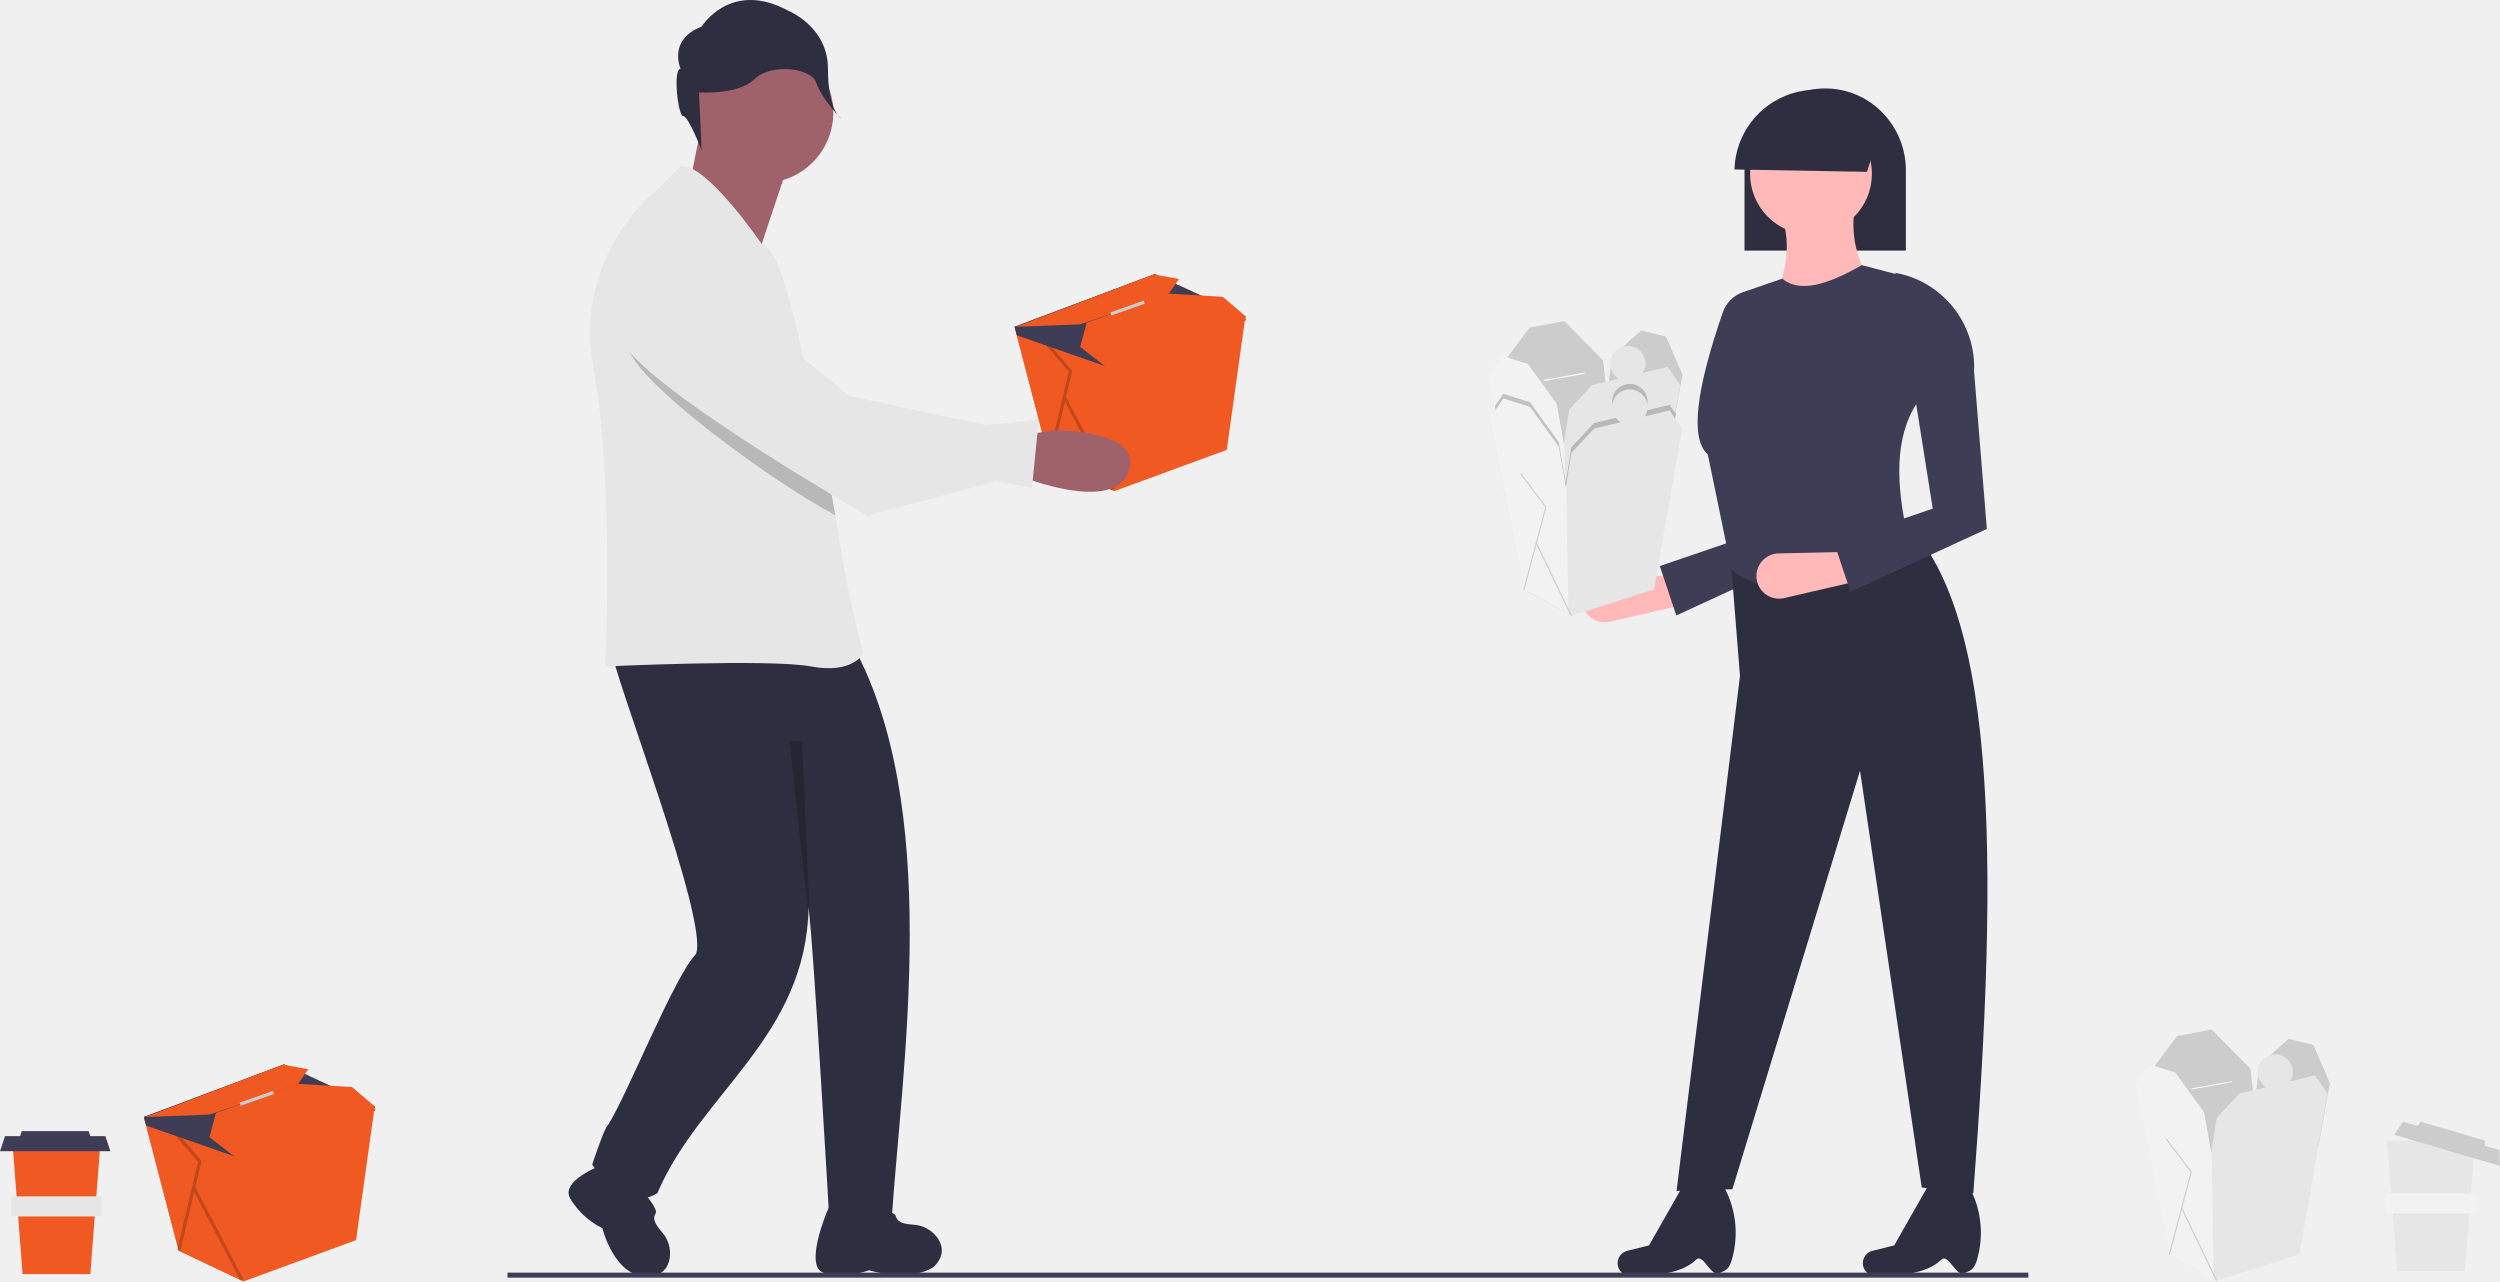
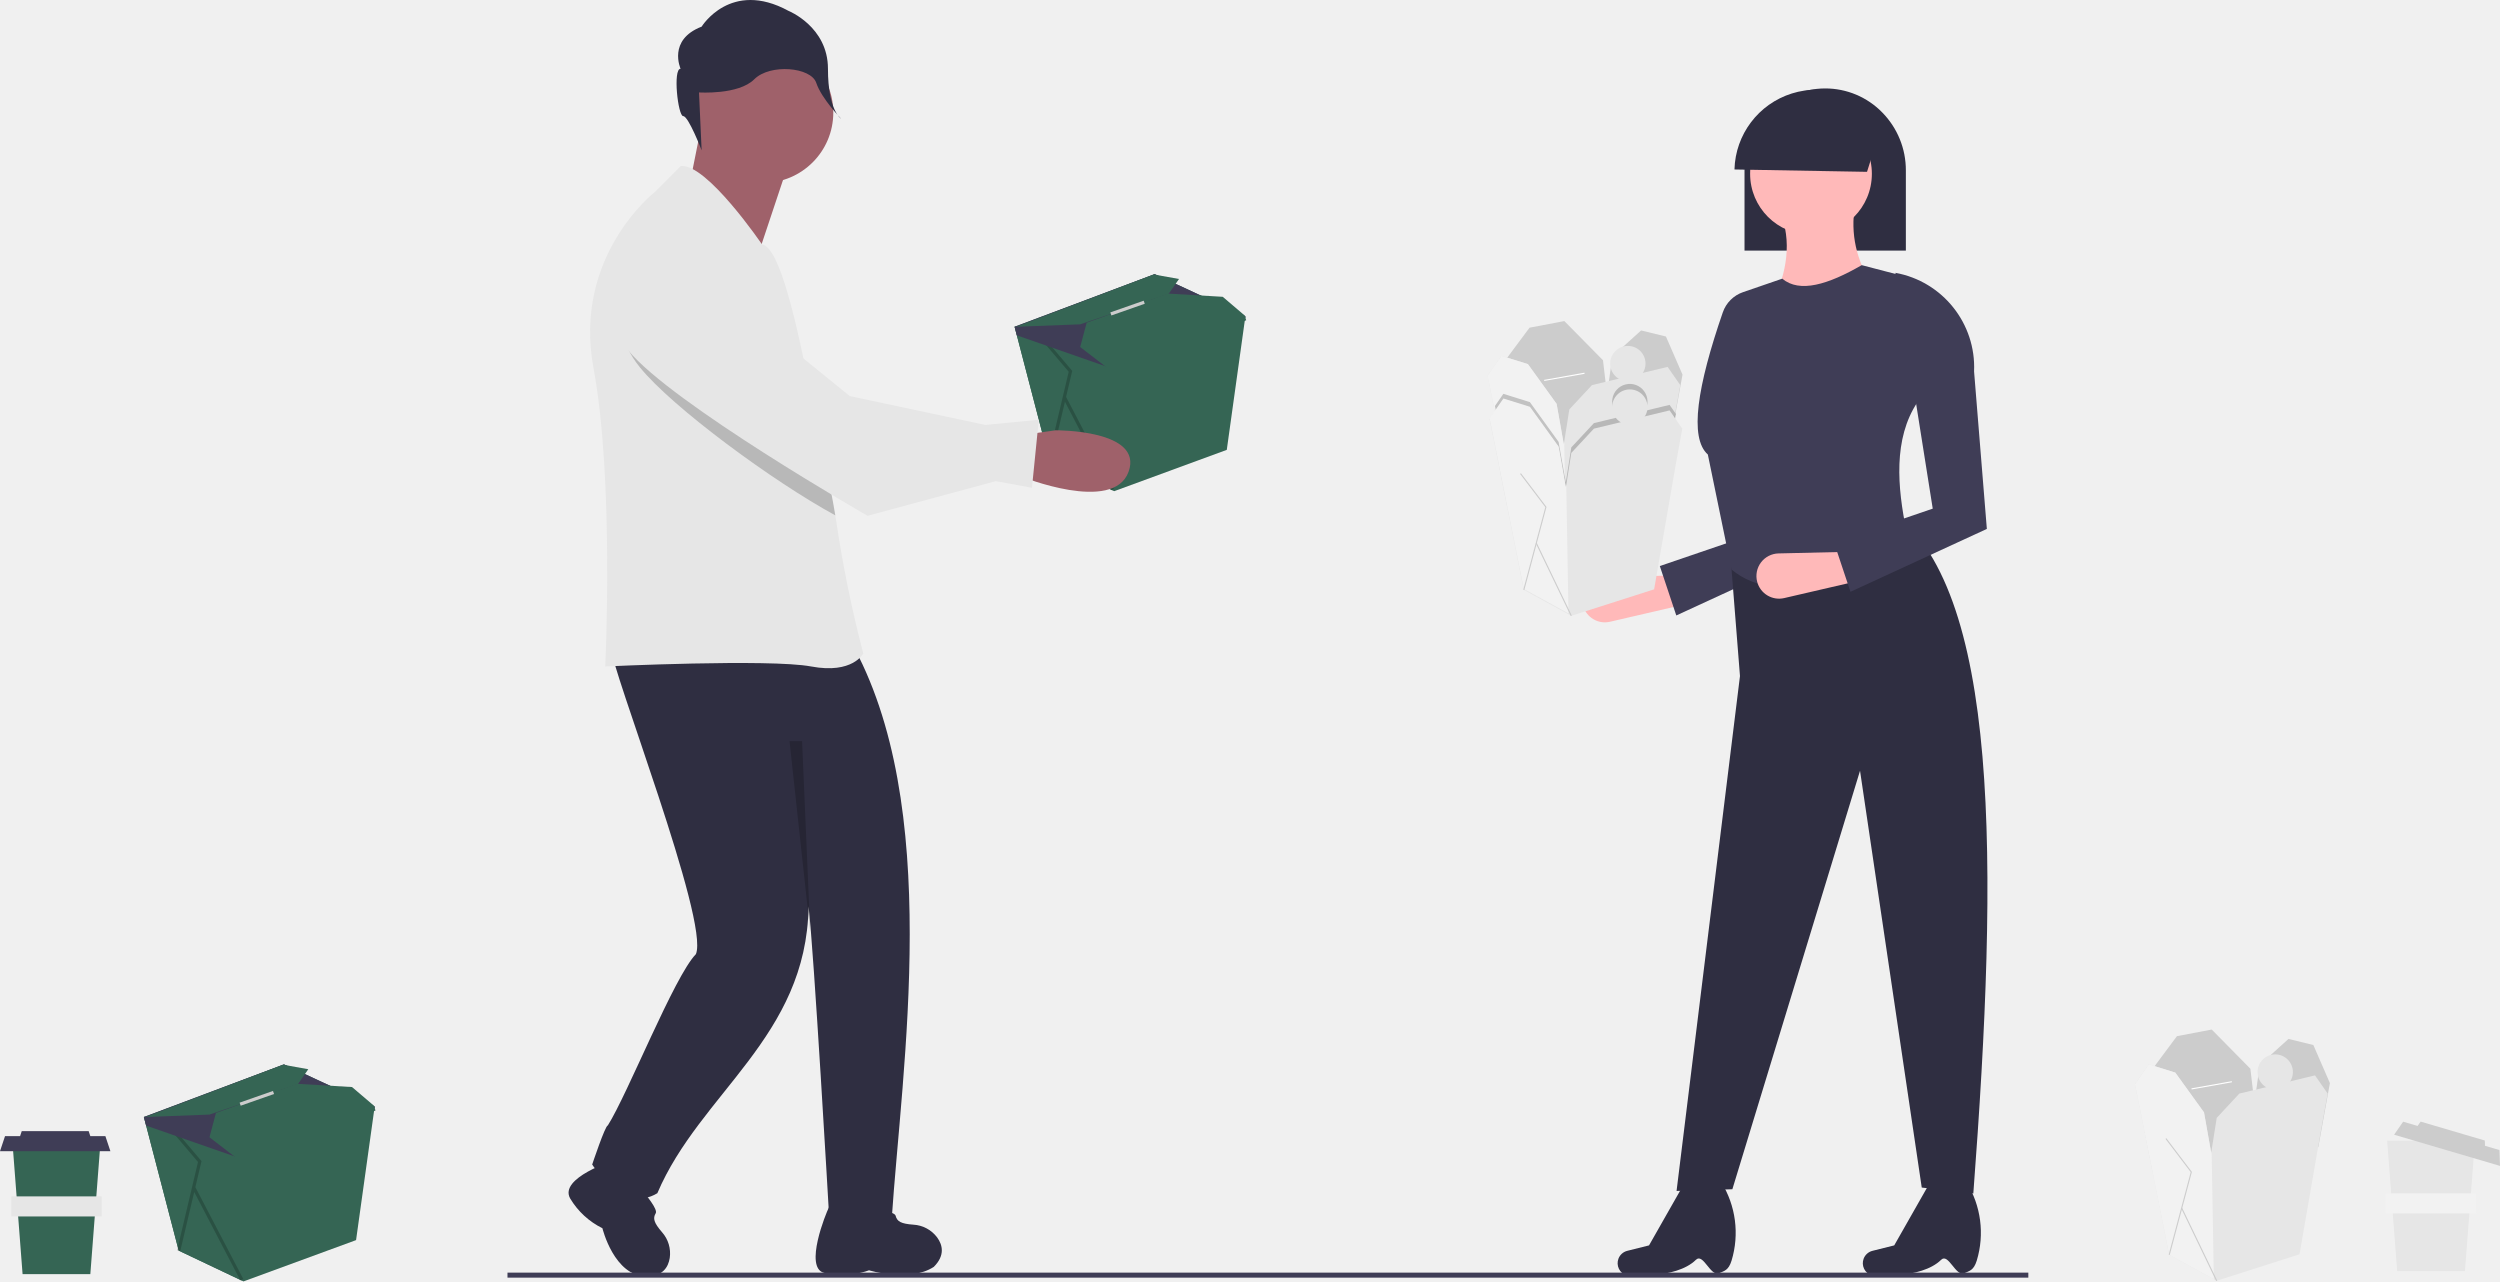
<svg xmlns="http://www.w3.org/2000/svg" width="996.312" height="510.676" viewBox="0 0 996.312 510.676" role="img" artist="Katerina Limpitsouni" source="https://undraw.co/">
-   <polygon points="496.326 126.028 496.3 126.202 496.229 126.705 488.902 179.283 444.038 195.744 443.335 195.408 418.217 183.479 405.229 133.645 404.339 130.224 404.61 130.12 460.176 109.244 496.293 126.008 496.326 126.028" fill="#f15923" />
-   <polygon points="443.335 195.408 418.217 183.479 404.339 130.224 404.61 130.12 440.811 145.393 443.335 195.408" fill="#f15923" />
+   <polygon points="496.326 126.028 496.3 126.202 496.229 126.705 488.902 179.283 444.038 195.744 443.335 195.408 418.217 183.479 405.229 133.645 404.339 130.224 404.61 130.12 460.176 109.244 496.293 126.008 496.326 126.028" fill="#356554" />
+   <polygon points="443.335 195.408 418.217 183.479 404.339 130.224 404.61 130.12 440.811 145.393 443.335 195.408" fill="#356554" />
  <polygon points="443.965 194.8 424.859 158.186 427.313 147.806 415.756 134.197 414.772 135.033 425.906 148.144 417.589 183.33 418.846 183.628 424.405 160.107 442.82 195.397 443.965 194.8" opacity="0.2" />
  <polygon points="496.326 126.673 496.229 126.705 440.811 146.039 405.229 133.645 404.339 130.224 404.61 130.12 460.176 109.244 496.293 126.008 496.3 126.202 496.326 126.673" fill="#3f3d56" />
-   <polygon points="441.779 147.007 430.482 138.293 433.064 128.61 465.34 116.99 487.288 118.281 496.003 125.705 496.648 127.641 441.779 147.007" fill="#f15923" />
-   <polygon points="404.984 130.224 430.482 129.255 444.295 124.567 465.831 116.99 469.859 111.181 459.809 109.382 404.984 130.224" fill="#f15923" />
+   <polygon points="441.779 147.007 430.482 138.293 433.064 128.61 465.34 116.99 487.288 118.281 496.003 125.705 496.648 127.641 441.779 147.007" fill="#356554" />
+   <polygon points="404.984 130.224 430.482 129.255 444.295 124.567 465.831 116.99 469.859 111.181 459.809 109.382 404.984 130.224" fill="#356554" />
  <rect x="544.15" y="316.795" width="14.09" height="1.291" transform="translate(-175.8629 5.76571) rotate(-19.33759)" fill="#ccc" />
  <polygon points="280.668 44.344 274.435 75.507 303.521 97.322 317.026 56.809 280.668 44.344" fill="#9f616a" />
  <circle cx="304.041" cy="44.863" r="28.047" fill="#9f616a" />
  <path d="M345.116,452.035c.128,9.049,39.539,109.757,34.067,122.871-8.626,8.817-27.18,55.747-35.106,68.267-1.038-.001-6.232,15.581-6.232,15.581s12.465,19.737,25.97,11.427c16.98-39.937,59.506-62.211,60.257-114.263,2.053,16.443,8.112,121.989,8.112,121.989s-1.162.493,25,3c4.062-61.258,20.66-165.475-16.5-230.949C429.258,444.764,345.116,452.035,345.116,452.035Z" transform="translate(-101.844 -194.6622)" fill="#2f2e41" />
  <path d="M432.181,675.852c-1.214,2.335-9.924,23.893-1.998,26.054,9.14,2.493,18-1,18-1s16,5,25.792-1.355c4.57-4.57,3.531-8.725,1.35-11.737a12.723,12.723,0,0,0-9.439-5.088c-4.969-.354-6.547-1.275-7.116-3.552C457.939,675.852,432.181,675.852,432.181,675.852Z" transform="translate(-101.844 -194.6622)" fill="#2f2e41" />
  <path d="M346.708,657.027s-22.327,7.05-17.626,15.276a30.913,30.913,0,0,0,12.838,11.839s4.656,19.196,17.582,19.196c6.463,0,8.666-3.672,9.254-7.344a12.723,12.723,0,0,0-3.077-10.272c-3.263-3.764-3.728-5.531-2.52-7.544C364.922,675.241,346.708,657.027,346.708,657.027Z" transform="translate(-101.844 -194.6622)" fill="#2f2e41" />
  <path d="M445.883,455.076s-4.16,8.31-20.78,5.19c-16.62-3.11-82.06,0-82.06,0s3.63-74.27-4.68-118.94,24.41-70.12,24.41-70.12l10.39-10.39c10.39-1.03,32.33,31.21,32.33,31.21,7.22,1.21,13.96,31.9,19.71,60.94.34,1.66.66,3.3.98,4.94,2.65,13.54,6.34,28.61,8.55,42.14.16.96.31,1.91.45,2.86A494.563,494.563,0,0,0,445.883,455.076Z" transform="translate(-101.844 -194.6622)" fill="#e6e6e6" />
  <path d="M373.073,222.061s-5.244-11.537,8.39-16.78c0,0,11.537-18.878,34.61-6.293,0,0,15.732,6.293,15.732,23.073s5.244,19.927,5.244,19.927-7.809-8.011-9.907-14.304-18.41-7.72-24.703-1.428-22.024,5.244-22.024,5.244l1.049,23.073s-5.244-13.634-7.341-13.634S369.927,222.061,373.073,222.061Z" transform="translate(-101.844 -194.6622)" fill="#2f2e41" />
  <path d="M434.733,400.046c-24.78-13.47-64.92-43.01-77.87-58.99-17.07-21.05,1.55-37.05,1.55-37.05,21.11-13.32,46.35,32.38,46.35,32.38l20.44,16.58c.34,1.66.66,3.3.98,4.94C428.833,371.446,432.523,386.516,434.733,400.046Z" transform="translate(-101.844 -194.6622)" opacity="0.2" />
  <path d="M508.706,384.524s36.84,14.956,42.903-1.856-29.086-16.523-29.086-16.523l-13.799,1.955Z" transform="translate(-101.844 -194.6622)" fill="#9f616a" />
  <path d="M353.691,297.165s-18.611,16.009-1.553,37.052,95.451,66.004,95.451,66.004l51.064-13.804,14.451,2.644,2.724-27.131-21.289,2.078L440.497,352.503l-34.46-27.961S374.795,283.852,353.691,297.165Z" transform="translate(-101.844 -194.6622)" fill="#e6e6e6" />
  <polygon points="319.646 295.362 322.902 371.443 314.646 295.362 319.646 295.362" opacity="0.2" />
  <path d="M773.026,435.601l-29.558,6.849a9.017,9.017,0,0,1-10.759-6.5v0a9.017,9.017,0,0,1,8.514-11.3l28.551-.664Z" transform="translate(-101.844 -194.6622)" fill="#ffb9b9" />
  <path d="M769.887,439.939l-6.565-19.694L802.678,406.802l-10.445-91.986h0c18.806,3.419,27.757,18.208,26.918,37.304l5.091,62.769Z" transform="translate(-101.844 -194.6622)" fill="#3f3d56" />
  <path d="M797.079,294.536h64.298V262.56a32.8,32.8,0,0,0-9.417-23.088,31.691,31.691,0,0,0-22.734-9.566,32.199,32.199,0,0,0-32.137,31.8c-.005.293-.01.571-.01.854Z" transform="translate(-101.844 -194.6622)" fill="#2f2e41" />
  <path d="M888.262,670.292l-20.554-2.359L843.111,501.82,792.233,668.608l-22.238.674,25.271-205.199L791.559,417.247l63.009-19.88C899.194,428.521,898.271,538.555,888.262,670.292Z" transform="translate(-101.844 -194.6622)" fill="#2f2e41" />
  <circle cx="721.725" cy="69.275" r="24.26" fill="#ffb9b9" />
  <path d="M847.829,307.74l-41.107,10.782c6.926-13.319,9.142-25.753,5.391-37.064l28.977-4.717A42.278,42.278,0,0,0,847.829,307.74Z" transform="translate(-101.844 -194.6622)" fill="#ffb9b9" />
  <path d="M861.643,406.465c-23.056,14.663-49.914,31.507-69.747,15.162l-9.434-45.824c-7.499-6.679-4.173-27.288,5.964-56.664a12.994,12.994,0,0,1,8.055-8.046l15.632-5.374c6.928,5.826,18.284,2.351,31.673-5.391l15.499,4.043,6.739,50.542C856.296,369.487,857.995,388.894,861.643,406.465Z" transform="translate(-101.844 -194.6622)" fill="#3f3d56" />
  <path d="M842.436,426.166l-29.558,6.849a9.017,9.017,0,0,1-10.759-6.5v0a9.017,9.017,0,0,1,8.514-11.3l28.551-.664Z" transform="translate(-101.844 -194.6622)" fill="#ffb9b9" />
  <path d="M884.69,702.051c-3.452,1.575-6.344-8.189-9.255-5.327-8.145,8.004-27.683,6.21-27.683,6.21a5.091,5.091,0,0,1-3.209-6.635h0a5.091,5.091,0,0,1,3.532-3.152l8.662-2.165,13.6-23.918,14.822-1.876.374.612a38.217,38.217,0,0,1,4.095,31.25C888.396,700.999,886.718,701.125,884.69,702.051Z" transform="translate(-101.844 -194.6622)" fill="#2f2e41" />
  <path d="M786.976,702.051c-3.452,1.575-6.344-8.189-9.255-5.327-8.145,8.004-27.683,6.21-27.683,6.21a5.091,5.091,0,0,1-3.209-6.635h0a5.091,5.091,0,0,1,3.532-3.152l8.662-2.165,13.6-23.918,14.822-1.876.374.612a38.217,38.217,0,0,1,4.095,31.25C790.682,700.999,789.004,701.125,786.976,702.051Z" transform="translate(-101.844 -194.6622)" fill="#2f2e41" />
  <path d="M852.009,243.703l-6.11,19.44-52.826-.939a32.656,32.656,0,0,1,58.936-18.501Z" transform="translate(-101.844 -194.6622)" fill="#2f2e41" />
  <path d="M839.298,430.504l-6.565-19.694,39.355-13.443-14.887-93.979h0a38.237,38.237,0,0,1,31.36,39.297l5.091,62.769Z" transform="translate(-101.844 -194.6622)" fill="#3f3d56" />
  <polygon points="643.455 182.748 602.522 191.551 594.159 151.278 609.564 130.591 623.428 127.95 638.833 143.575 643.455 182.748" fill="#ccc" />
  <polygon points="624.529 184.504 599.879 184.504 596.519 167.914 592.839 149.734 598.339 141.814 608.909 145.114 620.349 160.964 623.219 177.114 623.419 178.264 624.529 184.504" fill="#e6e6e6" />
  <polygon points="665.902 174.825 637.513 178.126 642.575 142.035 654.018 131.691 663.921 134.112 670.524 149.297 665.902 174.825" fill="#ccc" />
  <polygon points="669.639 153.474 666.999 168.004 658.419 217.514 625.409 228.084 624.269 227.464 606.479 217.734 596.469 167.894 596.519 167.914 622.989 178.564 623.219 177.114 623.379 176.064 625.409 163.164 634.429 153.474 664.579 146.214 669.639 153.474" fill="#e6e6e6" />
  <circle cx="648.737" cy="144.896" r="7.042" fill="#e6e6e6" />
  <rect x="717.114" y="344.619" width="16.318" height="0.44" transform="translate(-151.0674 -62.16848) rotate(-10.09713)" fill="#fff" />
  <polygon points="624.269 227.464 606.479 217.734 596.469 167.894 596.519 167.914 592.839 149.734 598.339 141.814 608.909 145.114 620.349 160.964 623.219 177.114 623.379 176.064 623.419 178.264 623.529 184.504 624.269 227.464" fill="#f2f2f2" />
  <polygon points="606.696 217.796 606.27 217.682 615.045 184.776 604.997 171.529 605.348 171.263 615.526 184.681 606.696 217.796" fill="#ccc" />
  <rect x="720.054" y="392.175" width="0.44" height="32.163" transform="translate(-207.6544 158.3469) rotate(-25.7187)" fill="#ccc" />
  <path d="M769.751,359.651l-1.653,9.131-.084.009-7.399,42.685-33.011,10.563-.198.095-.132-.275-18.596-10.163-.213-.057.114-.431L698.666,361.849l.051.02-1.098-5.418.821-1.182,2.537-3.653,10.563,3.301L722.984,370.762l.167.942,1.202,6.761.482,2.716,1.019,5.737.968-6.164.348-2.218.876-5.572,9.023-9.683,4.012-.966,2.793-.673,3.842-.924a7.042,7.042,0,1,1,9.655-2.326l9.848-2.372,2.427,3.484Z" transform="translate(-101.844 -194.6622)" opacity="0.2" />
  <polygon points="625.321 201.848 600.673 201.848 593.631 167.077 599.133 159.154 609.696 162.455 621.14 178.3 625.321 201.848" fill="#e6e6e6" />
  <polygon points="659.212 234.859 626.201 245.422 607.275 235.079 597.262 185.233 623.781 195.906 626.201 180.501 635.224 170.818 665.374 163.556 670.436 170.818 667.795 185.343 659.212 234.859" fill="#e6e6e6" />
  <circle cx="649.529" cy="162.235" r="7.042" fill="#e6e6e6" />
  <polygon points="625.079 244.464 607.289 234.734 597.279 184.894 597.329 184.914 593.649 166.734 599.149 158.814 609.719 162.114 621.159 177.964 624.029 194.114 624.189 193.064 624.229 195.264 624.339 201.504 625.079 244.464" fill="#f2f2f2" />
  <polygon points="607.488 235.135 607.063 235.022 615.838 202.115 605.789 188.868 606.14 188.602 616.319 202.021 607.488 235.135" fill="#ccc" />
  <rect x="720.847" y="409.514" width="0.44" height="32.163" transform="translate(-215.1006 160.4085) rotate(-25.7187)" fill="#ccc" />
  <polygon points="901.455 465.094 860.522 473.897 852.159 433.624 867.564 412.937 881.428 410.296 896.833 425.921 901.455 465.094" fill="#ccc" />
  <polygon points="882.529 466.85 857.879 466.85 854.519 450.26 850.839 432.08 856.339 424.16 866.909 427.46 878.349 443.31 881.219 459.46 881.419 460.61 882.529 466.85" fill="#e6e6e6" />
  <polygon points="923.902 457.171 895.513 460.473 900.575 424.381 912.018 414.038 921.921 416.458 928.524 431.643 923.902 457.171" fill="#ccc" />
  <polygon points="927.639 435.82 924.999 450.35 916.419 499.86 883.409 510.43 882.269 509.81 864.479 500.08 854.469 450.24 854.519 450.26 880.989 460.91 881.219 459.46 881.379 458.41 883.409 445.51 892.429 435.82 922.579 428.56 927.639 435.82" fill="#e6e6e6" />
  <circle cx="906.737" cy="427.242" r="7.042" fill="#e6e6e6" />
  <rect x="975.114" y="626.966" width="16.318" height="0.44" transform="translate(-196.5717 -12.56361) rotate(-10.09713)" fill="#fff" />
  <polygon points="882.269 509.81 864.479 500.08 854.469 450.24 854.519 450.26 850.839 432.08 856.339 424.16 866.909 427.46 878.349 443.31 881.219 459.46 881.379 458.41 881.419 460.61 881.529 466.85 882.269 509.81" fill="#f2f2f2" />
  <polygon points="864.696 500.142 864.27 500.029 873.045 467.122 862.997 453.875 863.348 453.609 873.526 467.027 864.696 500.142" fill="#ccc" />
  <rect x="978.054" y="674.521" width="0.44" height="32.163" transform="translate(-304.6208 298.2773) rotate(-25.7187)" fill="#ccc" />
  <polygon points="982.339 506.59 955.339 506.59 951.339 454.59 986.339 454.59 982.339 506.59" fill="#e6e6e6" />
  <rect x="950.839" y="475.59" width="36" height="8" fill="#f2f2f2" />
  <polygon points="996.089 458.323 990.333 456.628 990.259 454.521 964.679 446.986 963.474 448.716 957.719 447.021 954.105 452.211 996.312 464.644 996.089 458.323" fill="#ccc" />
-   <polygon points="149.326 440.959 149.3 441.133 149.229 441.637 141.902 494.215 97.038 510.676 96.335 510.34 71.217 498.411 58.229 448.576 57.339 445.155 57.61 445.052 113.176 424.176 149.293 440.94 149.326 440.959" fill="#f15923" />
-   <polygon points="96.335 510.34 71.217 498.411 57.339 445.155 57.61 445.052 93.811 460.325 96.335 510.34" fill="#f15923" />
+   <polygon points="149.326 440.959 149.3 441.133 149.229 441.637 141.902 494.215 97.038 510.676 96.335 510.34 71.217 498.411 58.229 448.576 57.339 445.155 57.61 445.052 113.176 424.176 149.293 440.94 149.326 440.959" fill="#356554" />
+   <polygon points="96.335 510.34 71.217 498.411 57.339 445.155 57.61 445.052 93.811 460.325 96.335 510.34" fill="#356554" />
  <polygon points="96.965 509.731 77.859 473.117 80.313 462.738 68.756 449.128 67.772 449.964 78.906 463.076 70.589 498.262 71.846 498.559 77.405 475.039 95.82 510.329 96.965 509.731" opacity="0.2" />
  <polygon points="149.326 441.605 149.229 441.637 93.811 460.97 58.229 448.576 57.339 445.155 57.61 445.052 113.176 424.176 149.293 440.94 149.3 441.133 149.326 441.605" fill="#3f3d56" />
-   <polygon points="94.779 461.939 83.482 453.224 86.064 443.541 118.34 431.922 140.288 433.213 149.003 440.636 149.648 442.573 94.779 461.939" fill="#f15923" />
-   <polygon points="57.984 445.155 83.482 444.187 97.295 439.498 118.831 431.922 122.859 426.112 112.809 424.314 57.984 445.155" fill="#f15923" />
+   <polygon points="94.779 461.939 83.482 453.224 86.064 443.541 118.34 431.922 140.288 433.213 149.003 440.636 149.648 442.573 94.779 461.939" fill="#356554" />
+   <polygon points="57.984 445.155 83.482 444.187 97.295 439.498 118.831 431.922 122.859 426.112 112.809 424.314 57.984 445.155" fill="#356554" />
  <rect x="197.15" y="631.726" width="14.09" height="1.291" transform="translate(-299.7236 -91.37041) rotate(-19.33759)" fill="#ccc" />
-   <polygon points="36 507.786 9 507.786 5 455.786 40 455.786 36 507.786" fill="#f15923" />
+   <polygon points="36 507.786 9 507.786 5 455.786 40 455.786 36 507.786" fill="#356554" />
  <rect x="4.5" y="476.786" width="36" height="8" fill="#e6e6e6" />
  <polygon points="42 452.786 36 452.786 35.333 450.786 8.667 450.786 8 452.786 2 452.786 0 458.786 44 458.786 42 452.786" fill="#3f3d56" />
  <rect x="202.243" y="507.173" width="606.096" height="2" fill="#3f3d56" />
</svg>
